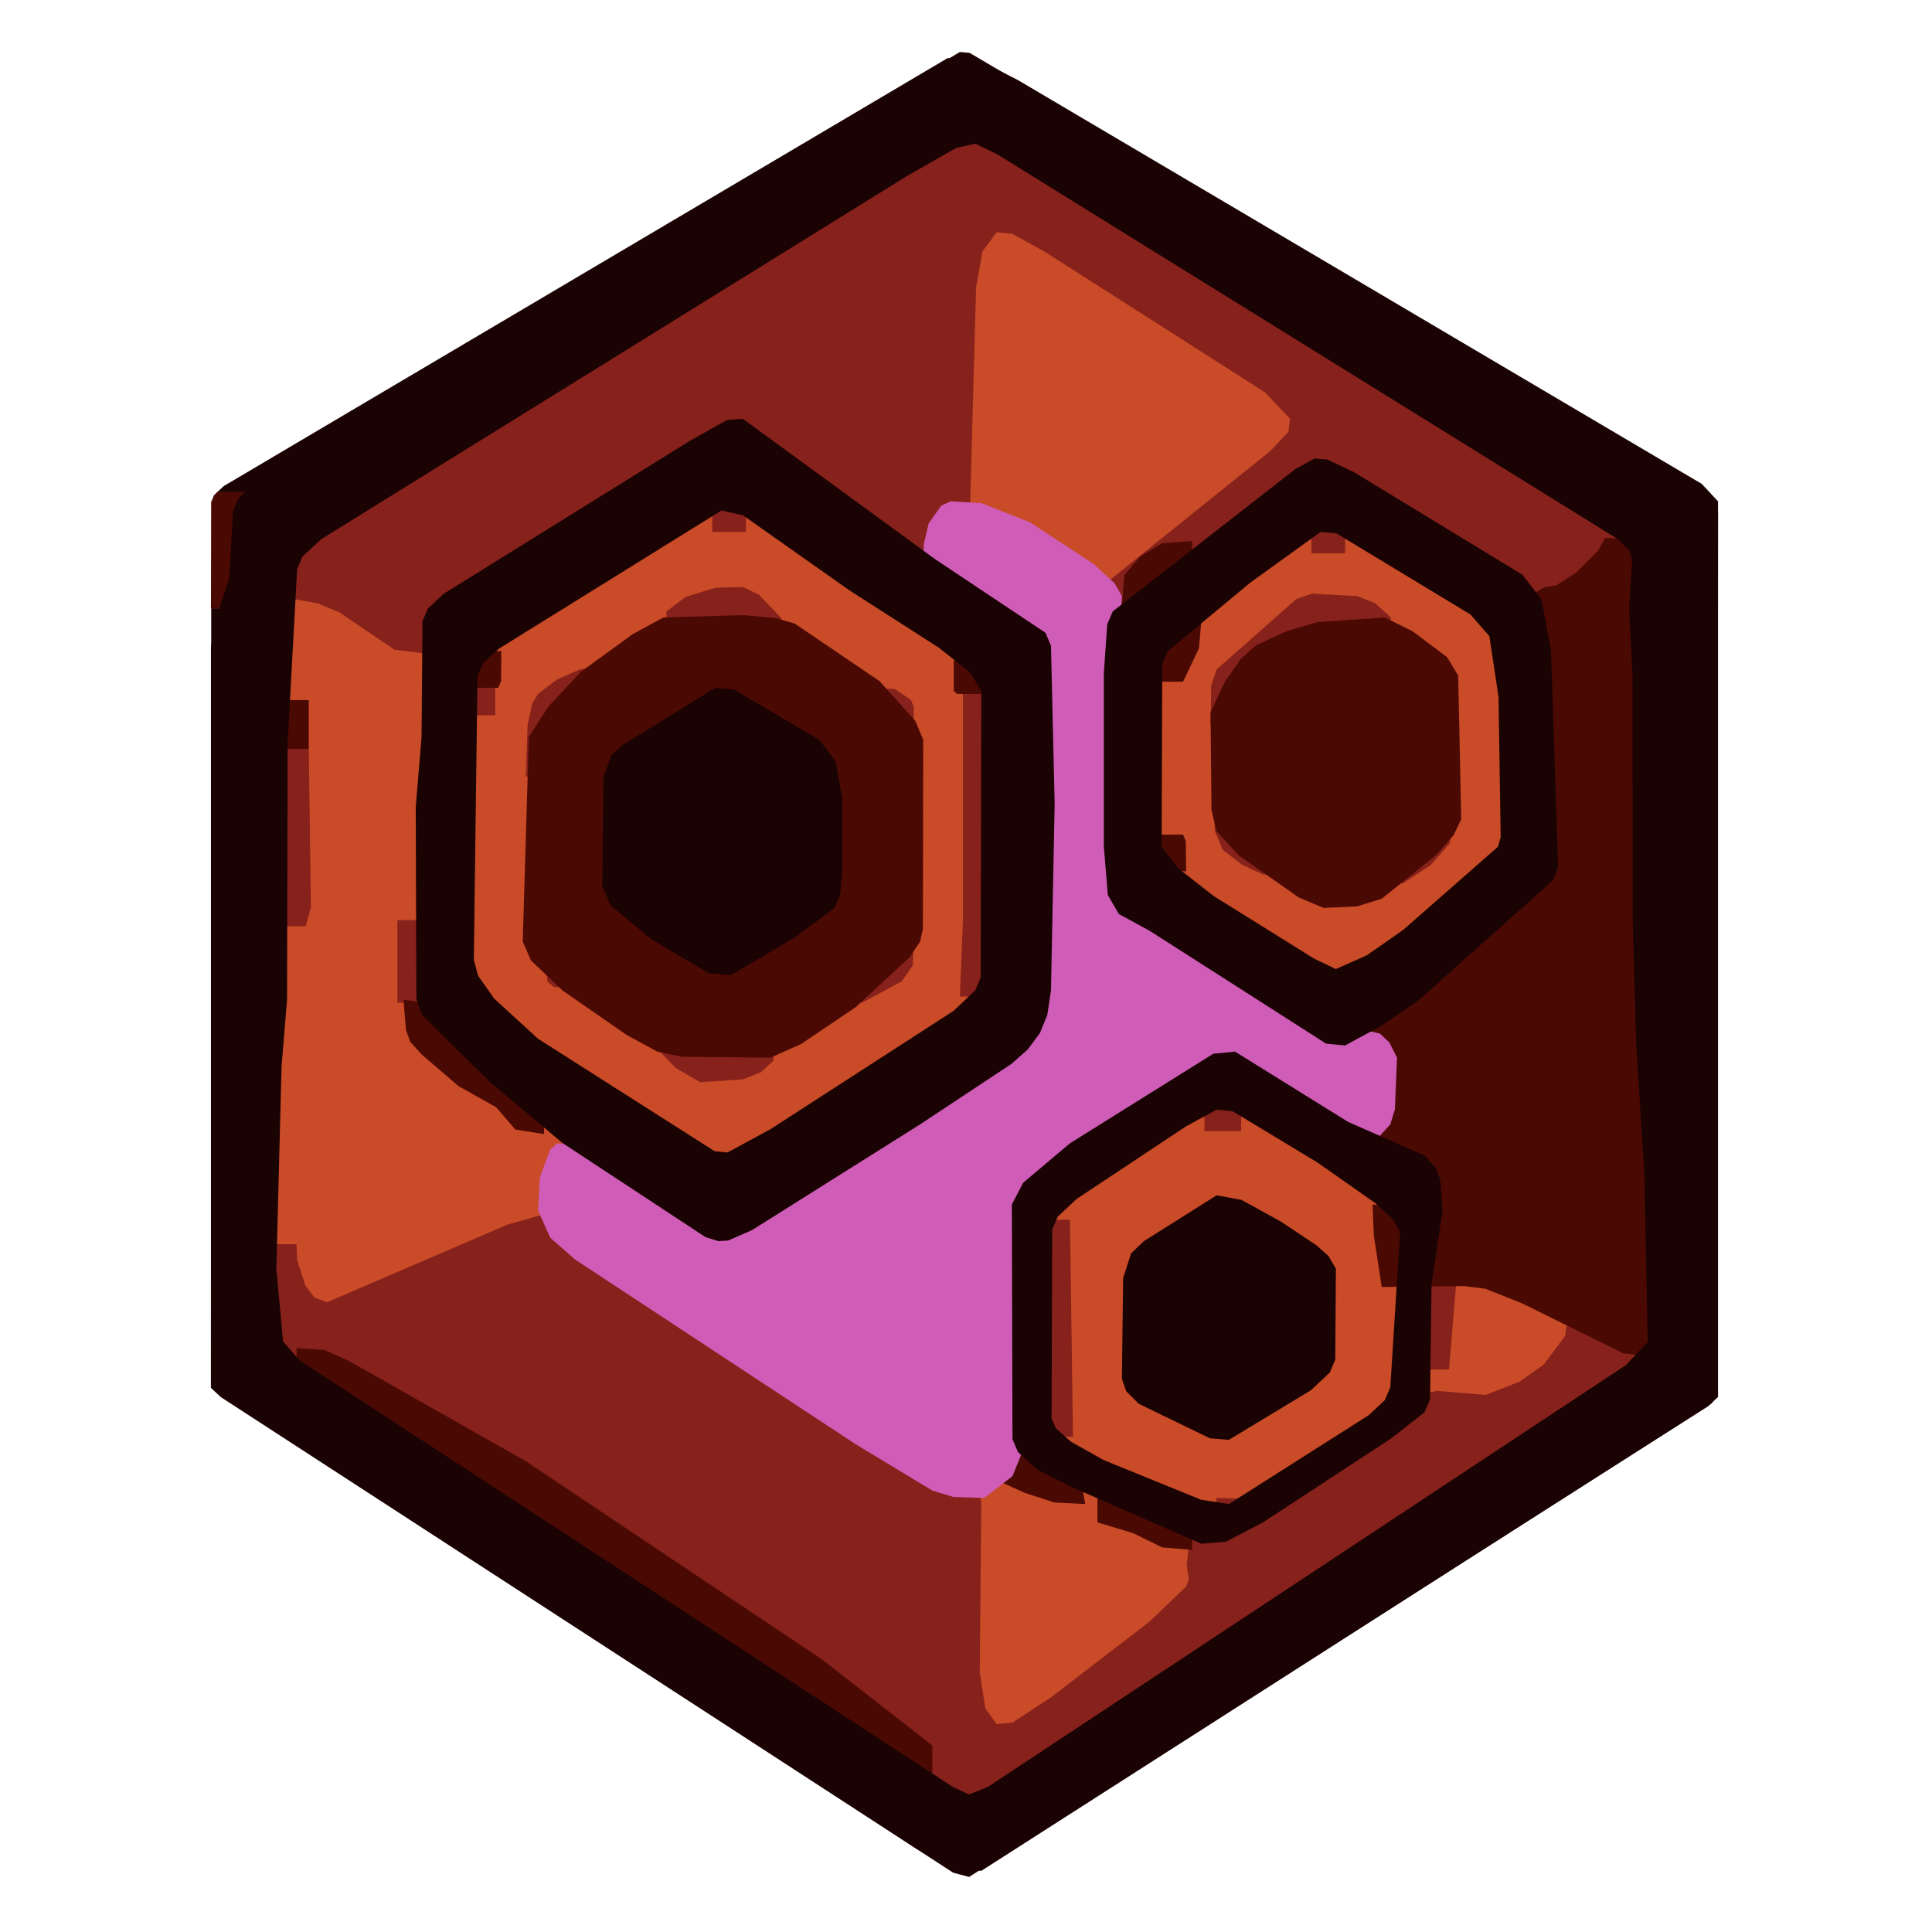
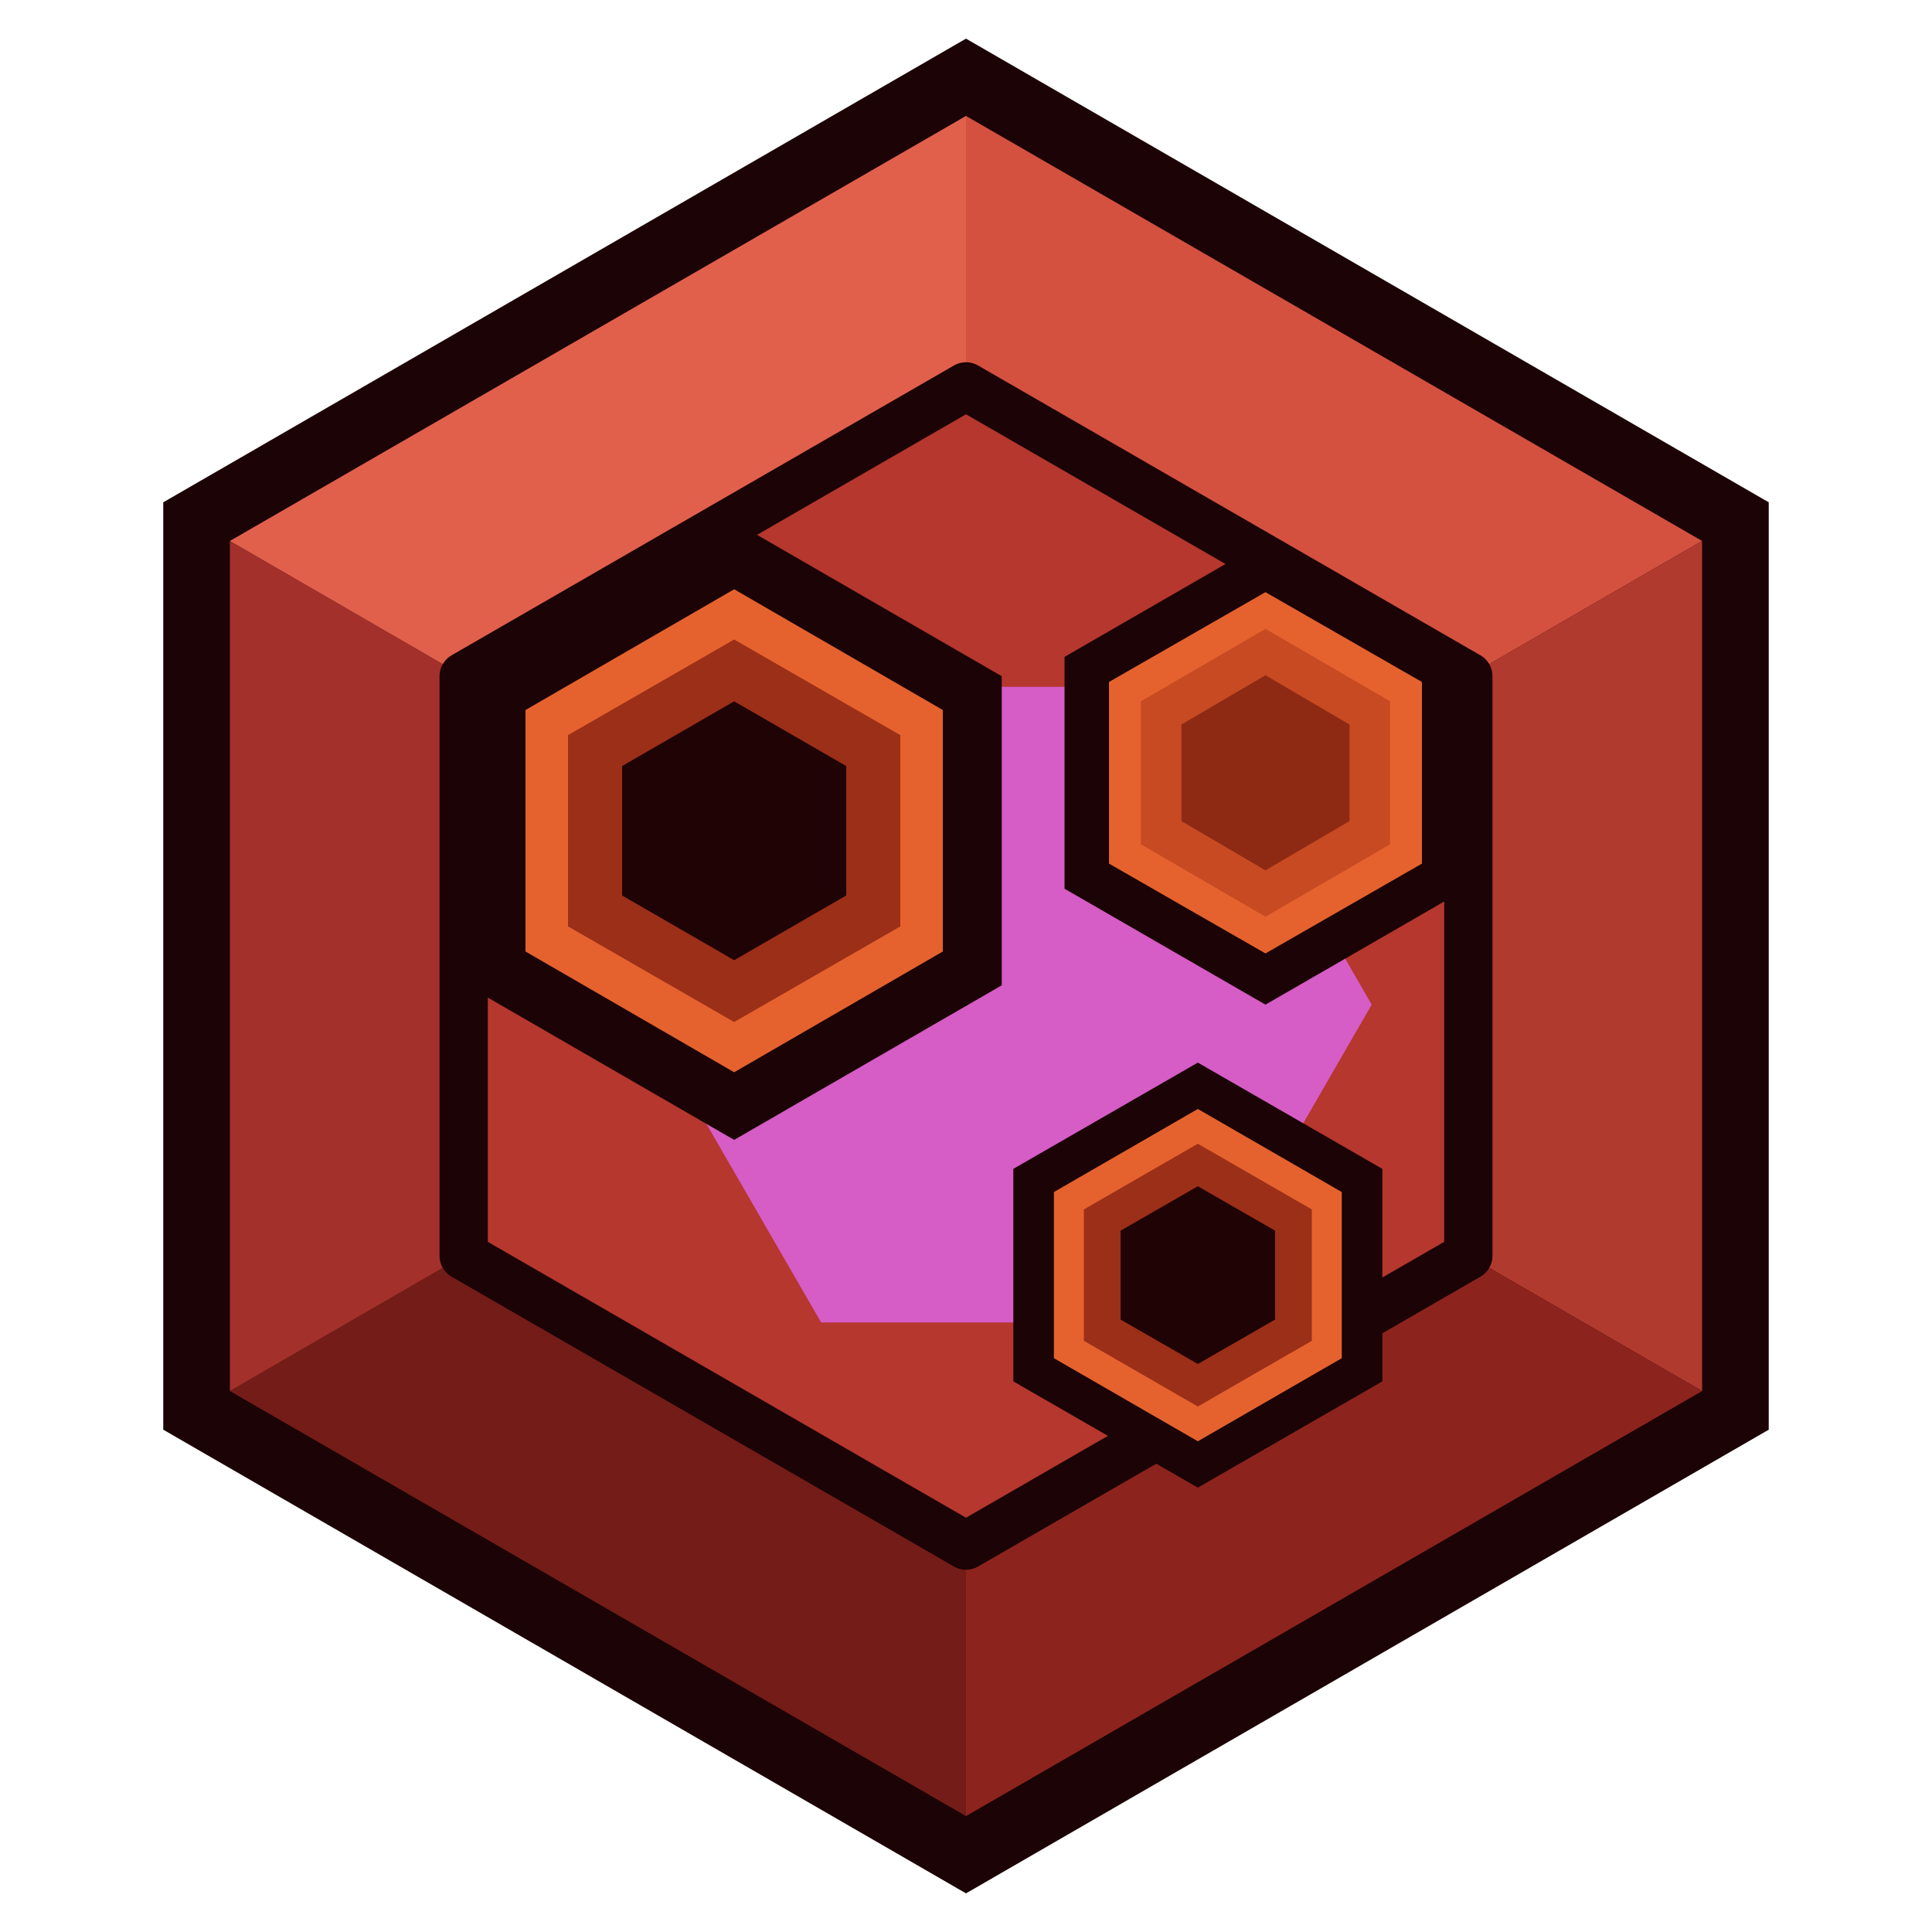
<svg xmlns="http://www.w3.org/2000/svg" viewBox="0 0 200 200" width="200" height="200">
-   <svg viewBox="-53 0 632 632" width="200" height="200">
-     <path d="M257.0,19.0 L20.2,159.0 L17.0,162.0 L16.1,164.2 L16.0,452.0 L21.3,457.8 L247.0,604.9 L257.9,611.0 L268.0,612.0 L507.0,459.0 L508.8,454.8 L509.0,164.0 L503.7,158.3 L280.0,26.2 L268.0,20.1 Z" fill="#1b0303" fill-rule="evenodd" />
-     <path d="M18.0,161.0 L16.2,164.2 L16.0,199.0 L26.0,199.0 L28.0,161.0 Z M259.0,43.0 L238.0,54.1 L55.0,167.4 L43.0,176.0 L40.4,182.2 L38.1,211.0 L37.0,243.0 L36.9,323.0 L35.1,344.0 L33.1,415.0 L35.1,439.9 L36.6,444.7 L43.0,451.0 L248.0,584.6 L258.9,590.2 L269.0,591.0 L278.1,586.5 L472.0,458.9 L482.7,450.9 L488.3,443.8 L490.1,439.0 L490.5,433.0 L485.1,297.0 L484.9,179.2 L484.0,176.0 L478.8,171.1 L284.0,50.2 L270.0,43.8 Z" fill="#c94b27" fill-rule="evenodd" />
-     <path d="M414.0,412.0 L411.3,416.2 L411.0,448.0 L421.0,448.0 L424.0,412.0 Z M287.0,399.0 L287.0,468.0 L288.2,469.9 L298.0,470.0 L297.0,399.0 Z M54.0,426.0 L49.9,424.5 L46.9,420.6 L44.2,412.2 L44.0,407.0 L33.0,407.0 L34.5,439.9 L38.0,447.0 L112.0,488.9 L205.0,551.2 L244.0,581.4 L258.0,590.0 L271.0,589.0 L285.0,582.1 L484.7,450.1 L487.0,447.0 L486.2,435.2 L481.0,429.0 L474.8,426.4 L462.0,426.0 L460.1,429.2 L459.0,437.0 L452.0,446.4 L444.0,452.0 L433.0,456.3 L417.1,455.0 L412.3,455.9 L365.0,487.3 L356.0,490.3 L345.0,490.0 L344.2,495.9 L338.7,500.6 L335.9,505.6 L335.2,511.9 L335.9,516.8 L335.0,519.0 L323.0,530.5 L291.0,555.1 L278.2,563.5 L273.0,564.0 L269.3,558.8 L267.5,547.0 L268.0,491.0 L264.0,482.3 L255.9,475.8 L139.2,399.4 L134.0,397.0 L123.9,397.5 L113.0,400.6 Z M341.0,360.0 L341.0,370.0 L353.0,370.0 L353.0,359.0 L342.1,359.0 Z M162.0,335.0 L163.5,344.7 L168.1,349.4 L176.0,354.0 L189.9,353.1 L195.8,350.8 L200.0,347.0 L200.0,337.0 Z M126.0,311.0 L126.0,321.0 L128.2,322.9 L138.0,323.0 L138.0,313.0 L135.8,311.1 Z M235.0,304.0 L220.6,319.2 L219.0,329.0 L229.0,328.0 L242.0,321.0 L245.6,315.8 L246.0,304.0 Z M77.0,301.0 L77.0,328.0 L87.0,328.0 L87.0,301.0 Z M399.0,277.0 L396.2,280.2 L396.0,290.0 L406.0,288.9 L415.0,283.0 L421.2,275.9 L423.0,264.0 L413.2,265.5 Z M344.0,261.0 L344.4,271.8 L347.0,278.0 L353.2,282.8 L360.0,286.0 L370.0,287.0 L370.0,277.0 L363.9,272.6 L353.6,262.5 Z M37.0,244.0 L37.0,303.0 L47.0,303.0 L48.7,296.8 L48.0,244.0 Z M229.0,225.0 L229.1,234.8 L230.0,237.0 L236.1,242.2 L246.0,243.0 L245.9,231.2 L245.0,229.0 L239.8,225.4 Z M262.0,224.0 L262.0,301.0 L261.0,326.0 L271.0,326.0 L271.9,322.8 L272.0,224.0 Z M99.0,223.0 L99.0,234.0 L109.0,234.0 L109.0,223.0 Z M123.0,227.0 L121.1,230.2 L119.6,237.1 L119.0,254.0 L129.0,254.0 L129.3,250.8 L132.7,244.9 L145.5,228.1 L147.0,218.0 L136.9,218.9 L129.2,222.3 Z M371.0,196.0 L345.0,219.0 L343.2,224.2 L343.0,237.0 L350.0,236.6 L353.4,235.3 L366.3,222.4 L377.0,216.1 L389.0,212.6 L402.0,212.0 L402.0,202.0 L396.8,197.3 L391.0,195.0 L376.2,194.2 Z M165.0,200.0 L165.0,211.0 L183.0,210.6 L204.0,212.0 L202.5,202.1 L195.2,194.5 L190.0,192.0 L180.9,192.3 L171.2,195.3 Z M376.0,170.0 L376.0,181.0 L387.0,181.0 L387.0,170.0 Z M180.0,163.0 L180.0,174.0 L191.0,174.0 L191.0,163.0 Z M259.0,43.0 L239.0,53.4 L46.0,173.0 L43.1,176.2 L40.8,182.1 L40.0,193.0 L42.3,195.8 L51.0,197.4 L58.0,200.3 L76.0,212.5 L88.0,214.0 L91.7,205.0 L101.1,196.3 L185.0,144.0 L189.2,144.4 L242.0,181.9 L247.9,184.5 L256.0,185.0 L259.0,181.8 L262.3,174.9 L264.3,167.0 L266.3,94.0 L268.4,82.2 L273.0,76.0 L278.2,76.5 L289.0,82.5 L360.9,128.4 L369.0,137.0 L368.5,141.2 L362.6,147.5 L306.0,193.0 L305.1,195.2 L305.0,205.0 L315.1,203.5 L377.0,157.0 L385.1,158.7 L440.9,193.5 L447.8,199.6 L451.0,201.0 L465.8,200.6 L472.0,198.0 L475.9,193.8 L479.2,187.9 L480.7,182.1 L481.0,174.0 L478.7,171.0 L284.0,50.2 L270.0,43.8 Z" fill="#87211b" fill-rule="evenodd" />
-     <path d="M306.0,488.0 L306.0,498.0 L317.6,501.5 L327.2,506.2 L337.0,507.0 L337.0,497.0 L326.5,494.3 L315.9,488.8 Z M44.0,441.0 L44.0,450.9 L45.0,452.0 L232.0,574.1 L241.9,579.9 L252.0,581.0 L252.0,571.0 L216.0,542.9 L119.0,478.0 L61.0,445.1 L53.1,441.6 Z M279.0,377.0 L274.4,381.1 L272.0,386.0 L272.0,455.0 L271.0,480.0 L274.4,484.8 L282.1,488.3 L291.9,491.5 L302.0,492.0 L300.4,482.8 L284.6,470.1 L282.0,465.0 L282.3,407.0 L283.8,400.1 L289.3,387.0 L290.0,377.0 Z M79.0,327.0 L79.8,336.9 L81.2,340.8 L85.0,345.0 L97.0,355.3 L109.3,362.2 L115.6,369.5 L125.0,371.0 L124.8,361.2 L122.0,358.0 L113.9,356.6 L105.6,344.1 L88.8,328.5 Z M324.0,273.0 L324.1,282.8 L325.0,285.0 L335.0,285.0 L334.9,275.2 L334.0,273.0 Z M38.0,229.0 L37.1,232.2 L37.0,245.0 L48.0,245.0 L48.0,229.0 Z M259.0,216.0 L259.0,226.0 L260.1,227.0 L270.0,227.0 L270.0,217.0 L268.9,216.0 Z M101.0,213.0 L100.0,214.1 L100.0,225.0 L110.0,225.0 L110.9,222.8 L111.0,213.0 Z M326.0,207.0 L323.4,213.1 L323.0,223.0 L334.0,223.0 L339.2,212.1 L340.0,203.0 L330.2,203.4 Z M358.0,211.0 L353.1,215.3 L347.7,223.0 L343.0,233.0 L343.3,264.9 L345.0,272.0 L352.2,279.8 L371.9,293.6 L380.0,297.0 L390.9,296.5 L399.0,294.0 L416.7,279.8 L422.5,273.2 L425.0,268.0 L424.0,221.0 L420.4,215.0 L409.1,206.5 L400.0,202.0 L378.0,203.5 L368.1,206.4 Z M164.0,202.0 L153.9,207.5 L137.1,219.7 L126.5,231.0 L120.0,241.0 L118.0,308.0 L120.7,314.2 L131.0,324.0 L151.9,338.5 L162.0,344.0 L170.1,345.7 L199.0,346.0 L209.1,341.5 L227.0,329.4 L244.5,313.2 L248.0,308.0 L248.9,303.8 L249.0,242.0 L246.4,235.8 L234.7,222.8 L207.0,204.0 L200.8,202.2 L190.0,201.2 Z M181.0,232.0 L187.2,232.6 L211.0,247.0 L214.8,251.2 L216.5,255.1 L218.6,267.0 L217.7,286.8 L215.0,293.0 L207.9,298.8 L185.0,313.0 L180.8,312.6 L161.1,300.3 L151.8,292.0 L148.0,284.0 L148.3,260.2 L150.0,254.0 L154.3,249.1 Z M320.0,182.0 L314.8,188.1 L314.0,198.0 L324.0,196.7 L334.0,190.0 L336.8,186.8 L337.0,177.0 L327.1,177.7 Z M472.0,176.0 L469.7,180.2 L462.7,187.2 L456.1,191.5 L452.2,192.1 L449.0,194.0 L451.9,250.0 L452.0,280.0 L449.6,284.2 L440.9,292.8 L413.0,317.5 L399.1,328.6 L389.0,335.0 L389.4,343.1 L392.0,355.0 L390.0,374.0 L408.6,383.7 L413.5,388.8 L415.0,393.0 L413.9,398.9 L412.0,401.0 L405.6,395.1 L396.0,394.0 L396.4,404.1 L399.0,421.0 L426.0,420.7 L433.0,421.6 L445.0,426.4 L478.0,442.7 L489.0,444.0 L490.8,440.8 L485.1,297.0 L485.0,179.0 L482.7,176.2 Z M18.0,161.0 L16.2,164.2 L16.0,199.0 L26.0,199.0 L28.0,161.0 Z" fill="#4b0903" fill-rule="evenodd" />
-     <path d="M258.0,164.0 L254.9,165.4 L250.8,171.2 L249.2,177.9 L249.0,187.0 L253.2,191.0 L278.8,207.7 L284.4,212.9 L287.0,218.0 L288.0,253.0 L286.9,315.0 L285.8,328.8 L284.0,334.0 L281.7,337.2 L273.9,343.5 L185.0,400.0 L181.8,399.7 L174.0,395.4 L141.0,374.0 L129.2,374.1 L127.0,376.0 L123.6,385.1 L123.0,396.0 L127.0,404.9 L135.1,412.0 L227.0,472.5 L252.0,487.6 L258.9,489.7 L269.0,490.0 L278.2,482.9 L281.0,476.0 L281.2,396.2 L283.0,391.0 L287.2,387.1 L341.8,352.3 L347.0,350.0 L353.2,352.4 L381.0,369.3 L387.9,371.6 L398.0,372.0 L401.8,367.8 L403.3,362.9 L404.0,346.0 L401.5,341.0 L398.4,338.1 L383.0,334.5 L376.0,331.4 L320.2,295.9 L315.0,291.0 L313.2,286.8 L312.0,270.0 L312.1,227.0 L314.0,195.0 L311.6,190.8 L304.9,184.6 L284.0,170.9 L268.1,164.6 Z" fill="#cf5db7" fill-rule="evenodd" />
-     <path d="M345.0,391.0 L321.2,406.0 L317.0,410.0 L314.4,418.1 L314.0,451.0 L315.4,455.1 L319.5,459.2 L342.8,470.5 L349.0,471.0 L375.8,454.8 L382.0,449.0 L383.8,444.8 L384.0,415.0 L381.6,410.9 L377.7,407.4 L366.0,399.6 L353.1,392.5 Z M278.0,394.0 L278.2,470.8 L280.0,475.0 L286.2,480.7 L297.0,486.2 L340.0,505.0 L348.1,504.3 L360.0,498.1 L402.0,470.6 L413.0,462.0 L414.8,457.8 L415.3,420.0 L418.9,396.0 L418.2,386.1 L416.8,382.2 L413.0,378.0 L388.0,367.0 L351.0,344.0 L343.9,344.7 L297.0,374.0 L281.7,386.9 Z M345.0,363.0 L350.2,363.5 L378.0,380.3 L396.8,393.5 L402.6,398.8 L405.0,403.0 L401.8,453.8 L400.0,458.0 L394.8,462.9 L349.0,492.0 L339.9,490.6 L308.0,477.6 L297.3,471.6 L292.4,467.2 L291.0,464.0 L291.2,402.2 L293.0,398.0 L299.2,392.2 L334.9,368.5 Z M181.0,225.0 L150.2,244.0 L147.0,247.0 L144.4,254.1 L144.0,290.0 L146.7,296.1 L160.0,307.2 L178.9,318.4 L186.0,319.0 L207.0,306.7 L220.0,297.0 L221.8,292.8 L222.5,286.0 L222.5,261.0 L220.4,249.1 L215.0,242.0 L187.2,225.6 Z M377.0,150.0 L370.8,153.4 L311.0,200.0 L309.2,204.2 L308.1,220.0 L308.1,277.0 L309.4,292.8 L313.0,299.0 L323.1,304.5 L380.8,341.4 L387.0,342.0 L399.0,335.5 L411.0,327.3 L455.0,288.0 L456.7,283.8 L454.4,213.0 L451.3,196.1 L445.0,188.0 L390.0,154.5 L381.2,150.3 Z M379.0,174.0 L384.2,174.5 L428.0,201.0 L434.2,208.1 L437.2,228.0 L437.9,273.8 L437.0,277.0 L406.0,304.2 L394.1,312.5 L384.0,317.0 L376.9,313.6 L344.0,293.1 L332.4,284.0 L327.0,277.0 L327.2,217.2 L329.0,213.0 L356.0,190.6 Z M87.0,199.0 L85.2,203.2 L84.9,241.0 L83.0,264.0 L83.2,326.8 L85.0,332.0 L107.0,353.7 L131.0,373.9 L177.8,404.7 L182.0,406.0 L185.2,405.8 L193.0,402.4 L248.0,367.8 L277.9,348.0 L283.2,343.3 L287.2,337.9 L289.6,332.0 L290.8,324.0 L292.0,263.0 L290.8,211.2 L289.0,207.0 L253.0,183.0 L190.0,137.0 L184.8,137.4 L173.0,144.0 L92.2,194.2 Z M183.0,167.0 L190.1,168.6 L225.0,193.2 L254.0,211.8 L264.4,220.0 L268.0,226.0 L267.8,319.8 L266.0,324.0 L258.9,330.7 L199.0,369.4 L185.0,377.0 L180.8,376.6 L123.0,339.8 L108.7,326.7 L103.4,319.2 L102.0,314.0 L103.2,221.2 L105.0,217.0 L110.2,212.2 Z M261.0,17.0 L83.0,123.6 L33.2,155.3 L25.0,163.0 L23.2,167.2 L22.0,189.0 L17.0,204.2 L16.0,212.0 L16.0,454.0 L19.2,457.0 L258.8,612.6 L264.0,614.0 L505.8,460.0 L509.0,457.0 L509.0,167.0 L503.8,164.6 L487.0,152.5 L434.0,119.0 L350.0,67.9 L264.2,17.3 Z M266.0,47.0 L273.1,50.4 L475.8,176.1 L480.0,180.0 L480.9,183.2 L479.9,199.0 L481.0,220.0 L481.1,302.0 L482.2,341.0 L484.9,384.0 L486.0,439.0 L478.8,446.6 L270.2,584.5 L264.0,587.0 L258.8,584.6 L45.0,445.0 L39.6,438.8 L37.4,415.0 L39.1,349.0 L40.9,327.0 L41.1,243.0 L44.2,186.2 L46.0,182.0 L52.2,176.3 L244.0,57.4 L259.8,48.4 Z" fill="#1b0303" fill-rule="evenodd" />
+   <svg viewBox="0 0 200 200" width="200" height="200">
+     <polygon points="100.0,4.0 183.1,52.0 183.1,148.0 100.0,196.0 16.9,148.0 16.9,52.0" fill="#1c0306" />
+     <polygon points="100.0,12.0 176.2,56.0 152.0,70.0 100.0,40.0" fill="#d4513f" />
+     <polygon points="176.2,56.0 176.2,144.0 152.0,130.0 152.0,70.0" fill="#b13a2e" />
+     <polygon points="176.2,144.0 100.0,188.0 100.0,160.0 152.0,130.0" fill="#8c241d" />
+     <polygon points="100.0,188.0 23.8,144.0 48.0,130.0 100.0,160.0" fill="#741c18" />
+     <polygon points="23.8,144.0 23.8,56.0 48.0,70.0 48.0,130.0" fill="#a3302a" />
+     <polygon points="23.8,56.0 100.0,12.0 100.0,40.0 48.0,70.0" fill="#e1604c" />
+     <polygon points="100.0,40.0 152.0,70.0 152.0,130.0 100.0,160.0 48.0,130.0 48.0,70.0" fill="#b5372d" />
+     <polygon points="123.0,71.1 142.0,104.0 123.0,136.9 85.0,136.9 66.0,104.0 85.0,71.1" fill="#d65cc6" />
+     <polygon points="100.0,40.0 152.0,70.0 152.0,130.0 100.0,160.0 48.0,130.0 48.0,70.0" fill="none" stroke="#1c0306" stroke-width="5" stroke-linejoin="round" />
+     <polygon points="76.0,54.0 103.7,70.0 103.7,102.0 76.0,118.0 48.3,102.0 48.3,70.0" fill="#1c0306" />
+     <polygon points="76.0,61.0 97.6,73.5 97.6,98.5 76.0,111.0 54.4,98.5 54.4,73.5" fill="#e5622e" />
+     <polygon points="76.0,66.2 93.2,76.1 93.2,95.9 76.0,105.8 58.8,95.9 58.8,76.1" fill="#9c2f18" />
+     <polygon points="76.0,72.6 87.6,79.3 87.6,92.7 76.0,99.4 64.4,92.7 64.4,79.3" fill="#200305" />
+     <polygon points="131.0,56.0 151.8,68.0 151.8,92.0 131.0,104.0 110.2,92.0 110.2,68.0" fill="#1c0306" />
+     <polygon points="131.0,61.3 147.2,70.6 147.2,89.4 131.0,98.7 114.8,89.4 114.8,70.6" fill="#e5622e" />
+     <polygon points="131.0,65.1 143.9,72.6 143.9,87.4 131.0,94.9 118.1,87.4 118.1,72.6" fill="#c84a22" />
+     <polygon points="131.0,69.9 139.7,75.0 139.7,85.0 131.0,90.1 122.3,85.0 122.3,75.0" fill="#8e2a14" />
+     <polygon points="124.0,110.0 143.1,121.0 143.1,143.0 124.0,154.0 104.9,143.0 104.9,121.0" fill="#1c0306" />
+     <polygon points="124.0,114.8 138.9,123.4 138.9,140.6 124.0,149.2 109.1,140.6 109.1,123.4" fill="#e5622e" />
+     <polygon points="124.0,118.4 135.8,125.2 135.8,138.8 124.0,145.6 112.2,138.8 112.2,125.2" fill="#9c2f18" />
+     <polygon points="124.0,122.8 132.0,127.4 132.0,136.6 124.0,141.2 116.0,136.6 116.0,127.4" fill="#200305" />
  </svg>
</svg>
